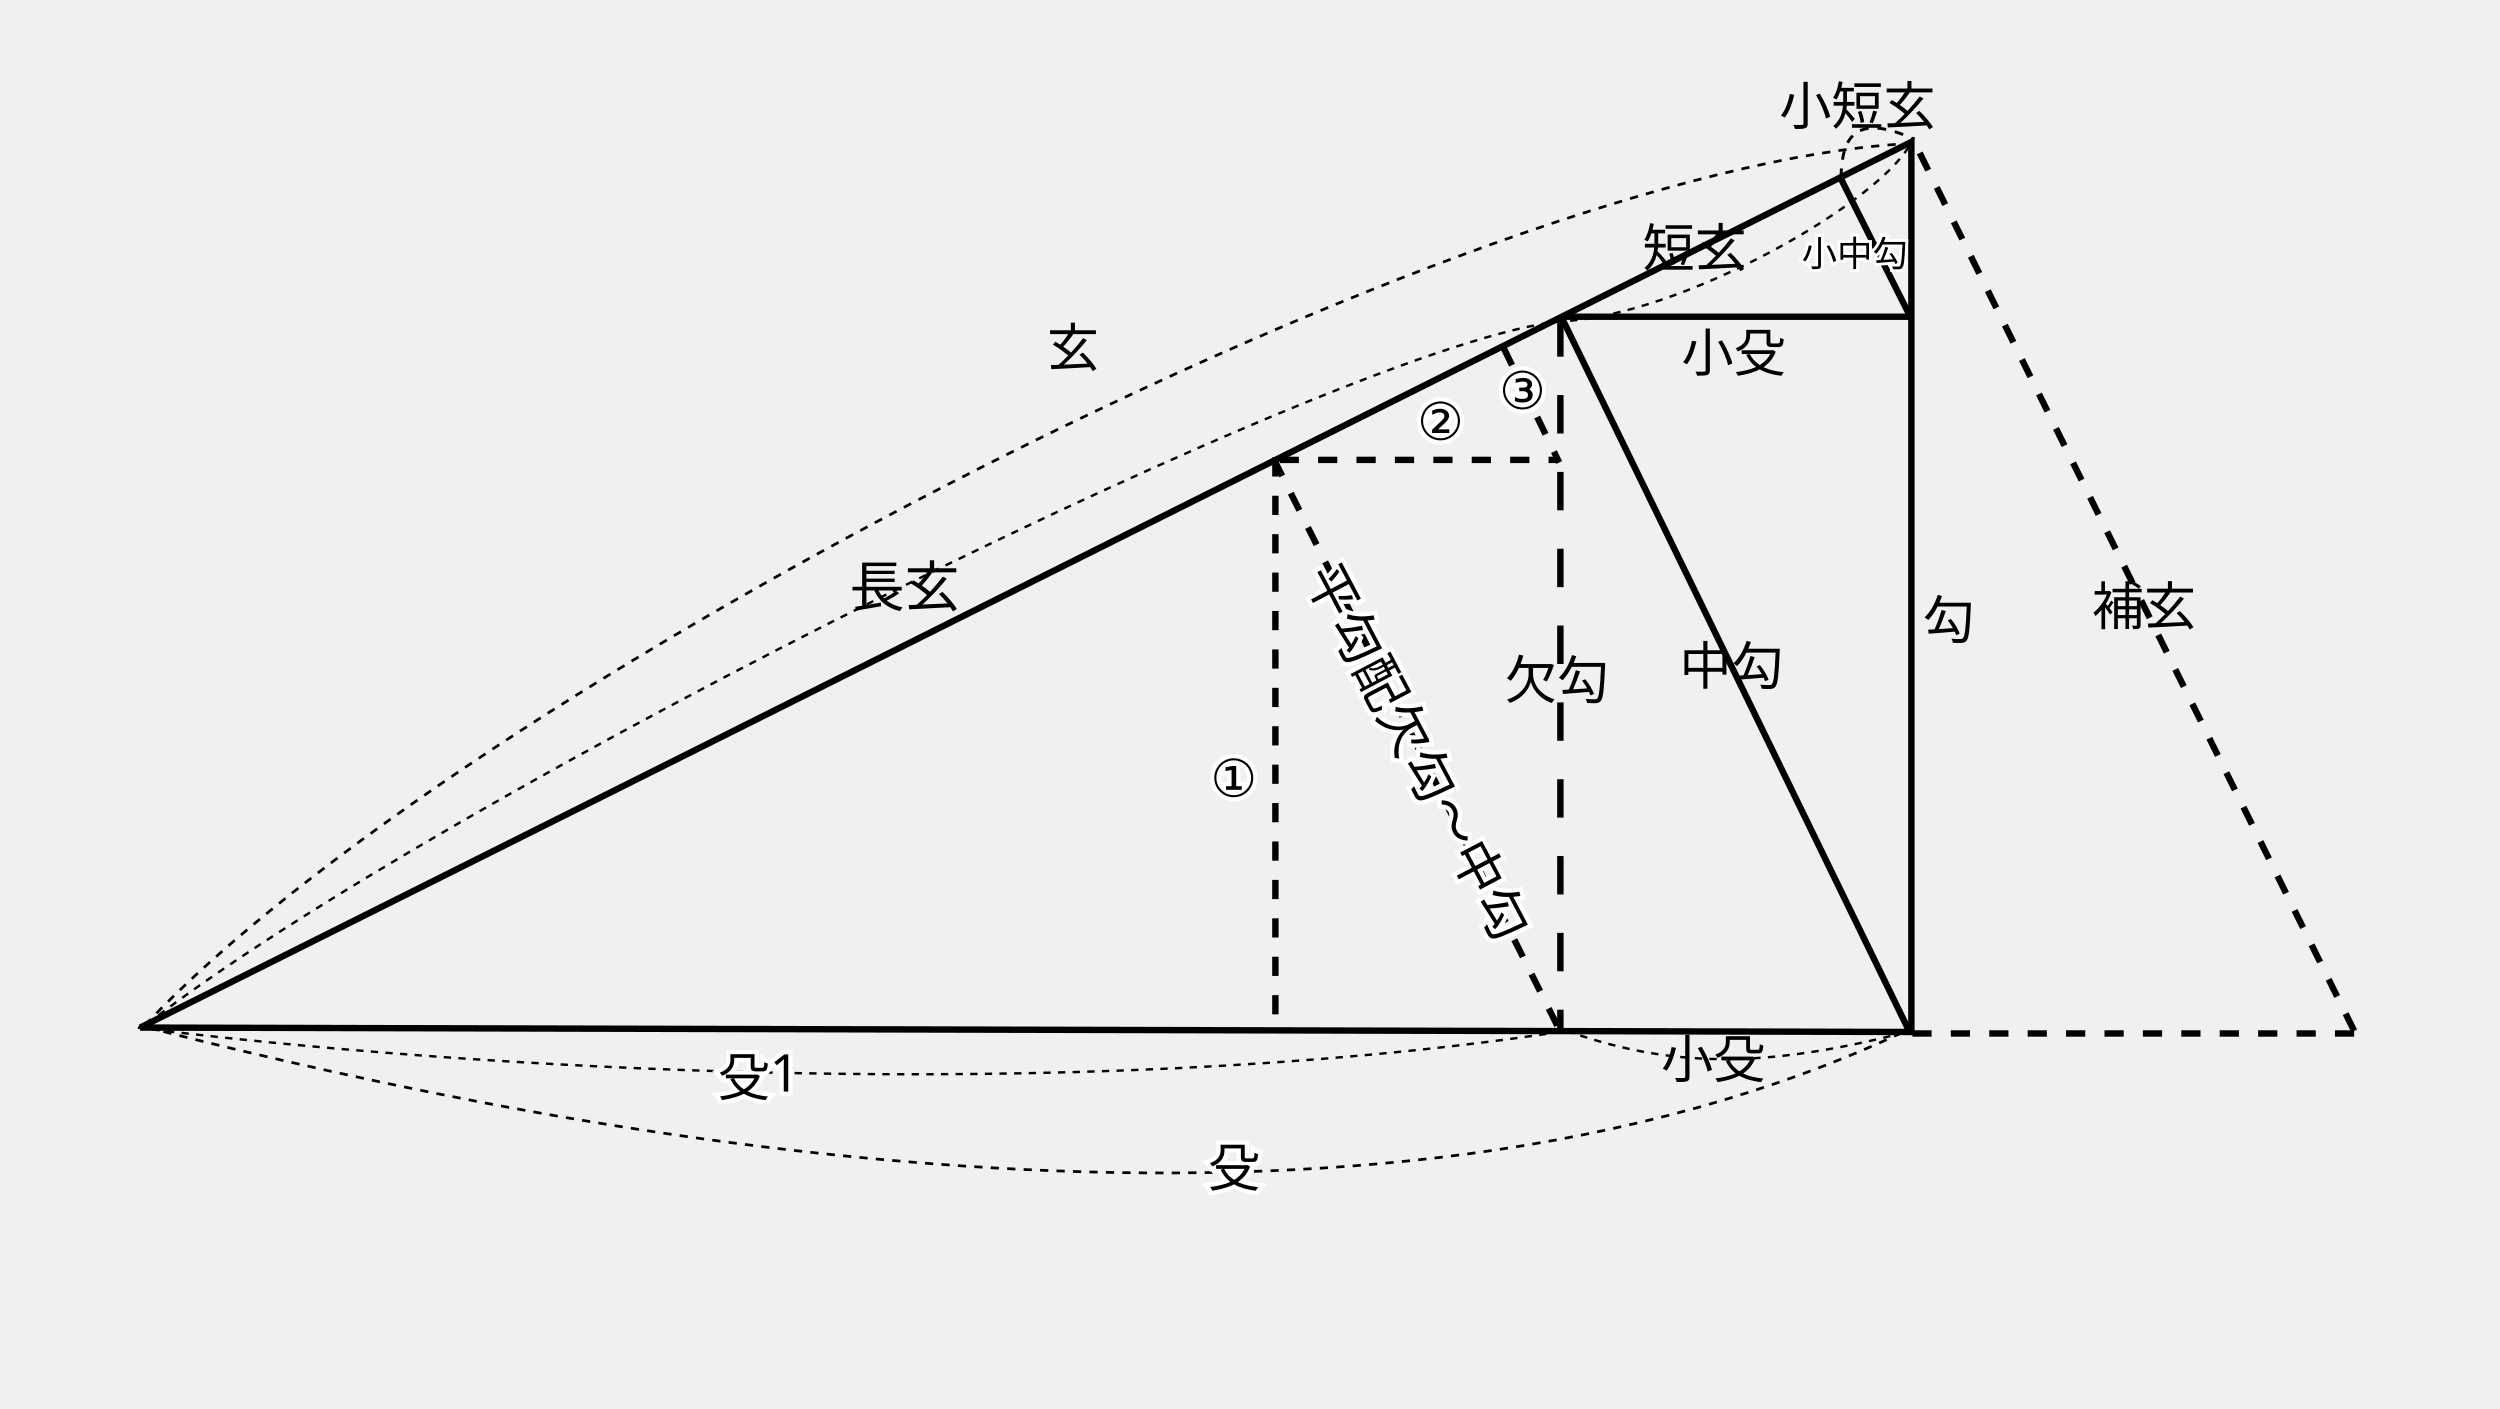
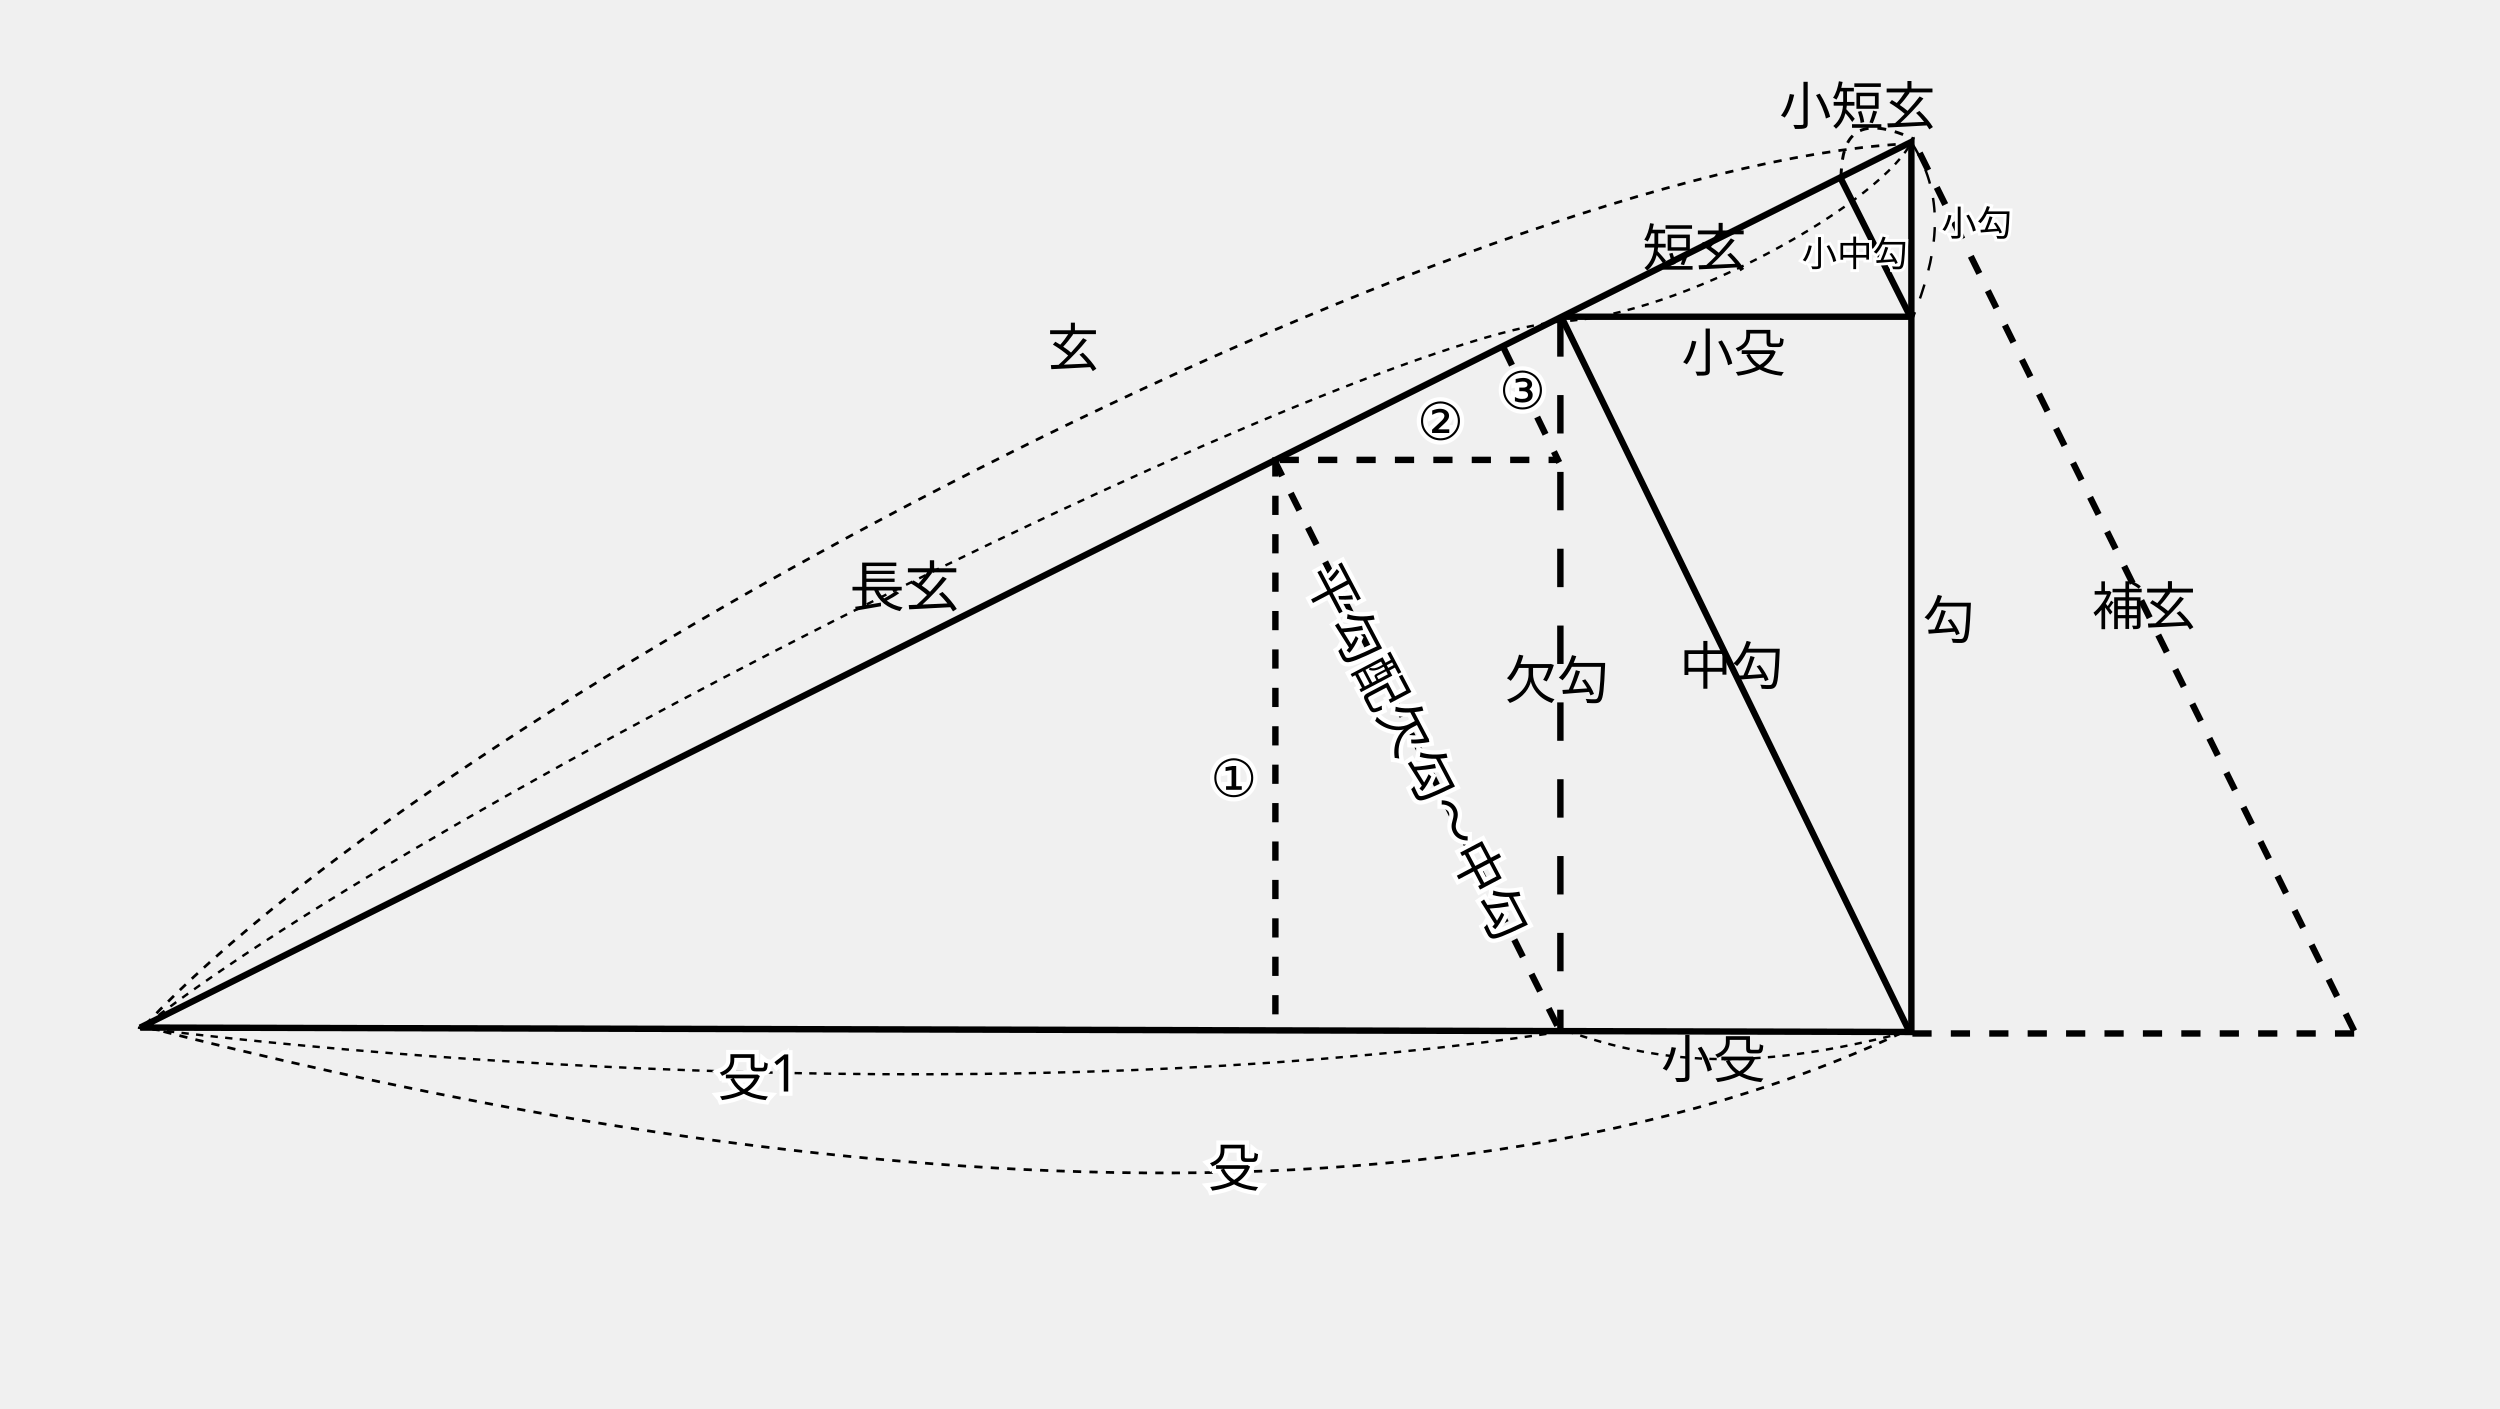
<svg xmlns="http://www.w3.org/2000/svg" width="820" height="462" viewBox="0 0 820 462" version="1.1" id="svg1" xml:space="preserve">
  <defs id="defs1" />
  <g id="layer3">
    <path style="fill:none;fill-opacity:1;stroke:#000000;stroke-width:0.9;stroke-dasharray:2.7, 2.7;stroke-dashoffset:0;stroke-opacity:1;paint-order:markers stroke fill" d="M 47.582,336.248 C 150.469,226.69 482.924,54.672 624.913,47.186" id="path16" />
    <path style="fill:none;fill-opacity:1;stroke:#000000;stroke-width:0.9;stroke-dasharray:2.7, 2.7;stroke-dashoffset:0;stroke-opacity:1;paint-order:markers stroke fill" d="M 48.375,337.041 C 197.01,374.963 449.034,421.696 625.706,337.834" id="path5" />
  </g>
  <g id="layer2" style="display:inline">
    <path style="fill:none;stroke:#000000;stroke-width:2.1;stroke-dasharray:none" d="M 45.996,337.041 626.932,46.543 V 338.49 Z" id="path1" />
    <path style="fill:none;stroke:#000000;stroke-width:2.1;stroke-dasharray:none" d="M 512.5,103.888 H 627.49" id="path2" />
    <path style="fill:none;stroke:#000000;stroke-width:2.1;stroke-dasharray:none" d="M 626.511,338.84 512.203,104.086" id="path3" />
    <path style="fill:none;stroke:#000000;stroke-width:2.1;stroke-dasharray:none;stroke-dashoffset:0" d="M 626.674,104.062 603.629,58.252" id="path3-8" />
    <path style="fill:none;stroke:#000000;stroke-width:2.1;stroke-dasharray:12.6, 12.6;stroke-dashoffset:0" d="M 511.806,104.383 V 338.032" id="path4" />
    <path style="fill:none;stroke:#000000;stroke-width:2.1;stroke-dasharray:6.3, 6.3;stroke-dashoffset:0" d="M 772.169,338.98 H 623.287" id="path6" />
    <path style="fill:none;stroke:#000000;stroke-width:2.1;stroke-dasharray:6.3, 6.3;stroke-dashoffset:0" d="M 772.169,338.139 627.689,46.194" id="path7" />
    <path style="fill:none;stroke:#000000;stroke-width:2.1;stroke-dasharray:6.3, 6.3;stroke-dashoffset:0" d="m 419.73,150.845 h 91.404" id="path8" />
    <path style="fill:none;stroke:#000000;stroke-width:2.1;stroke-dasharray:6.3, 6.3;stroke-dashoffset:0" d="M 418.328,150.004 V 338.42" id="path9" />
    <path style="fill:none;stroke:#000000;stroke-width:2.1;stroke-dasharray:6.3, 6.3;stroke-dashoffset:0" d="m 493.19,114.115 18.225,37.571" id="path10" />
    <path style="fill:none;stroke:#000000;stroke-width:2.1;stroke-dasharray:6.3, 6.3;stroke-dashoffset:0" d="M 417.732,150.479 511.509,337.834" id="path11" />
    <path style="fill:none;stroke:#000000;stroke-width:0.8;stroke-dasharray:2.4, 2.4;stroke-dashoffset:0" d="M 511.975,338.42 C 349.502,362.82 152.053,350.499 44.861,337.018" id="path12" />
    <path style="fill:none;stroke:#000000;stroke-width:0.8;stroke-dasharray:2.4, 2.4;stroke-dashoffset:0" d="m 624.688,338.7 c -46.521,11.84 -77.131,11.734 -112.55,-1.19" id="path13" />
    <path style="fill:none;stroke:#000000;stroke-width:0.8;stroke-dasharray:2.4, 2.4;stroke-dashoffset:0" d="M 48.226,335.896 C 144.668,261.053 444.327,111.627 511.975,105.423 552.399,103.482 618.755,65.22 627.212,45.982" id="path14" />
    <path style="fill:none;stroke:#000000;stroke-width:0.969;stroke-dasharray:2.906, 2.906;stroke-dashoffset:0" d="m 603.846,58.163 c 0.307,-9.912 2.21,-22.546 24.04,-12.476" id="path15" />
    <text xml:space="preserve" style="font-size:18.029px;font-family:Meiryo;-inkscape-font-specification:Meiryo;fill:#000000;fill-opacity:1;stroke:none;stroke-width:1.202;stroke-dasharray:none;stroke-dashoffset:0" x="278.664" y="198.944" id="text15">
      <tspan id="tspan15" x="278.664" y="198.944" style="stroke-width:1.202">長玄</tspan>
    </text>
    <text xml:space="preserve" style="font-size:17.079px;font-family:sans-serif;-inkscape-font-specification:'sans-serif, Normal';text-align:start;writing-mode:lr-tb;direction:ltr;text-anchor:start;fill:#000000;fill-opacity:1;stroke:none;stroke-width:0.9;stroke-dasharray:none;paint-order:markers stroke fill" x="583.613" y="40.936" id="text1">
      <tspan id="tspan1" x="583.613" y="40.936">小短玄</tspan>
    </text>
    <text xml:space="preserve" style="font-size:17.079px;font-family:sans-serif;-inkscape-font-specification:'sans-serif, Normal';text-align:start;writing-mode:lr-tb;direction:ltr;text-anchor:start;display:inline;fill:#000000;fill-opacity:1;stroke:none;stroke-width:0.9;stroke-dasharray:none;paint-order:markers stroke fill" x="551.52" y="121.859" id="text1-5">
      <tspan id="tspan1-2" x="551.52" y="121.859">小殳</tspan>
    </text>
    <text xml:space="preserve" style="font-size:17.079px;font-family:sans-serif;-inkscape-font-specification:'sans-serif, Normal';text-align:start;writing-mode:lr-tb;direction:ltr;text-anchor:start;display:inline;fill:#000000;fill-opacity:1;stroke:none;stroke-width:0.9;stroke-dasharray:none;paint-order:markers stroke fill" x="686.141" y="204.985" id="text1-5-4">
      <tspan id="tspan1-2-2" x="686.141" y="204.985">補玄</tspan>
    </text>
    <text xml:space="preserve" style="font-size:17.079px;font-family:sans-serif;-inkscape-font-specification:'sans-serif, Normal';text-align:start;writing-mode:lr-tb;direction:ltr;text-anchor:start;display:inline;fill:#000000;fill-opacity:1;stroke:none;stroke-width:0.9;stroke-dasharray:none;paint-order:markers stroke fill" x="630.633" y="209.467" id="text1-5-4-1">
      <tspan id="tspan1-2-2-6" x="630.633" y="209.467">勾</tspan>
    </text>
    <text xml:space="preserve" style="font-size:17.079px;font-family:sans-serif;-inkscape-font-specification:'sans-serif, Normal';text-align:start;writing-mode:lr-tb;direction:ltr;text-anchor:start;display:inline;fill:#000000;fill-opacity:1;stroke:none;stroke-width:0.9;stroke-dasharray:none;paint-order:markers stroke fill" x="550.865" y="224.566" id="text1-5-4-1-6">
      <tspan id="tspan1-2-2-6-1" x="550.865" y="224.566">中勾</tspan>
    </text>
    <text xml:space="preserve" style="font-size:17.079px;font-family:sans-serif;-inkscape-font-specification:'sans-serif, Normal';text-align:start;writing-mode:lr-tb;direction:ltr;text-anchor:start;display:inline;fill:#000000;fill-opacity:1;stroke:none;stroke-width:0.9;stroke-dasharray:none;paint-order:markers stroke fill" x="493.593" y="229.229" id="text1-5-4-1-6-7">
      <tspan id="tspan1-2-2-6-1-9" x="493.593" y="229.229">欠勾</tspan>
    </text>
    <text xml:space="preserve" style="font-size:17.079px;font-family:sans-serif;-inkscape-font-specification:'sans-serif, Normal';text-align:start;writing-mode:lr-tb;direction:ltr;text-anchor:start;display:inline;fill:#000000;fill-opacity:1;stroke:#ffffff;stroke-width:2.8;stroke-dasharray:none;stroke-opacity:1;paint-order:markers stroke fill" x="366.678" y="-289.995" id="text1-5-4-1-6-7-11" transform="rotate(62.19023)">
      <tspan id="tspan1-2-2-6-1-9-3" x="366.678" y="-289.995">平勾配欠勾～中勾</tspan>
    </text>
    <text xml:space="preserve" style="font-size:17.079px;font-family:sans-serif;-inkscape-font-specification:'sans-serif, Normal';text-align:start;writing-mode:lr-tb;direction:ltr;text-anchor:start;display:inline;fill:#000000;fill-opacity:1;stroke:none;stroke-width:0.9;stroke-dasharray:none;paint-order:markers stroke fill" x="544.837" y="353.539" id="text1-5-4-1-6-7-1">
      <tspan id="tspan1-2-2-6-1-9-2" x="544.837" y="353.539">小殳</tspan>
    </text>
    <text xml:space="preserve" style="font-size:17.079px;font-family:sans-serif;-inkscape-font-specification:'sans-serif, Normal';text-align:start;writing-mode:lr-tb;direction:ltr;text-anchor:start;display:inline;fill:#000000;fill-opacity:1;stroke:none;stroke-width:0.9;stroke-dasharray:none;paint-order:markers stroke fill" x="538.772" y="87.475" id="text1-8">
      <tspan id="tspan1-8" x="538.772" y="87.475">短玄</tspan>
    </text>
    <text xml:space="preserve" style="font-size:17.079px;font-family:sans-serif;-inkscape-font-specification:'sans-serif, Normal';text-align:start;writing-mode:lr-tb;direction:ltr;text-anchor:start;display:inline;fill:#000000;fill-opacity:1;stroke:none;stroke-width:0.9;stroke-dasharray:none;paint-order:markers stroke fill" x="343.388" y="120.213" id="text1-8-4">
      <tspan id="tspan1-8-9" x="343.388" y="120.213">玄</tspan>
    </text>
    <text xml:space="preserve" style="font-size:11.616px;font-family:sans-serif;-inkscape-font-specification:'sans-serif, Normal';text-align:start;writing-mode:lr-tb;direction:ltr;text-anchor:start;display:inline;fill:#000000;fill-opacity:1;stroke:#ffffff;stroke-width:1.912;stroke-dasharray:none;paint-order:markers stroke fill;stroke-opacity:1" x="590.951" y="87.361" id="text1-8-5">
      <tspan id="tspan1-8-1" x="590.951" y="87.361" style="stroke-width:1.912;stroke:#ffffff;stroke-opacity:1;stroke-dasharray:none">小中勾</tspan>
    </text>
+     <text xml:space="preserve" style="font-size:11.616px;font-family:sans-serif;-inkscape-font-specification:'sans-serif, Normal';text-align:start;writing-mode:lr-tb;direction:ltr;text-anchor:start;display:inline;fill:#000000;fill-opacity:1;stroke:#ffffff;stroke-width:1.912;stroke-dasharray:none;stroke-opacity:1;paint-order:markers stroke fill" x="636.755" y="77.354" id="text1-8-5-8">
+       <tspan id="tspan1-8-1-8" x="636.755" y="77.354" style="stroke:#ffffff;stroke-width:1.912;stroke-dasharray:none;stroke-opacity:1">小勾</tspan>
+     </text>
    <text xml:space="preserve" style="font-size:17.079px;font-family:sans-serif;-inkscape-font-specification:'sans-serif, Normal';text-align:start;writing-mode:lr-tb;direction:ltr;text-anchor:start;fill:#000000;fill-opacity:1;stroke:#ffffff;stroke-width:2.8;stroke-dasharray:none;stroke-opacity:1;paint-order:markers stroke fill" x="397.019" y="261.315" id="text2">
      <tspan id="tspan2" x="397.019" y="261.315">①</tspan>
    </text>
    <text xml:space="preserve" style="font-size:17.079px;font-family:sans-serif;-inkscape-font-specification:'sans-serif, Normal';text-align:start;writing-mode:lr-tb;direction:ltr;text-anchor:start;display:inline;fill:#000000;fill-opacity:1;stroke:#ffffff;stroke-width:2.8;stroke-dasharray:none;stroke-opacity:1;paint-order:markers stroke fill" x="464.825" y="144.265" id="text2-2">
      <tspan id="tspan2-7" x="464.825" y="144.265">②</tspan>
    </text>
    <text xml:space="preserve" style="font-size:17.079px;font-family:sans-serif;-inkscape-font-specification:'sans-serif, Normal';text-align:start;writing-mode:lr-tb;direction:ltr;text-anchor:start;display:inline;fill:#000000;fill-opacity:1;stroke:#ffffff;stroke-width:2.8;stroke-dasharray:none;stroke-opacity:1;paint-order:markers stroke fill" x="491.718" y="134.137" id="text2-2-1">
      <tspan id="tspan2-7-9" x="491.718" y="134.137">③</tspan>
    </text>
+     <path style="fill:none;stroke-width:0.8;stroke:#000000;stroke-opacity:1;stroke-dasharray:4.8,4.8;stroke-dashoffset:0" d="m 627.212,47.104 c 11.781,18.748 7.747,37.799 0.28,56.917" id="path17" />
  </g>
  <text xml:space="preserve" style="font-size:17.079px;font-family:sans-serif;-inkscape-font-specification:'sans-serif, Normal';text-align:start;writing-mode:lr-tb;direction:ltr;text-anchor:start;fill:#000000;fill-opacity:1;stroke:#ffffff;stroke-width:2.8;stroke-dasharray:none;stroke-opacity:1;paint-order:markers stroke fill" x="396.189" y="389.147" id="text3-9">
    <tspan id="tspan3-3" x="396.189" y="389.147">殳</tspan>
  </text>
  <text xml:space="preserve" style="font-size:17.079px;font-family:sans-serif;-inkscape-font-specification:'sans-serif, Normal';text-align:start;writing-mode:lr-tb;direction:ltr;text-anchor:start;fill:#000000;fill-opacity:1;stroke:#ffffff;stroke-width:2.8;stroke-dasharray:none;stroke-opacity:1;paint-order:markers stroke fill" x="235.404" y="359.441" id="text3">
    <tspan id="tspan3" x="235.404" y="359.441">殳1</tspan>
  </text>
</svg>
